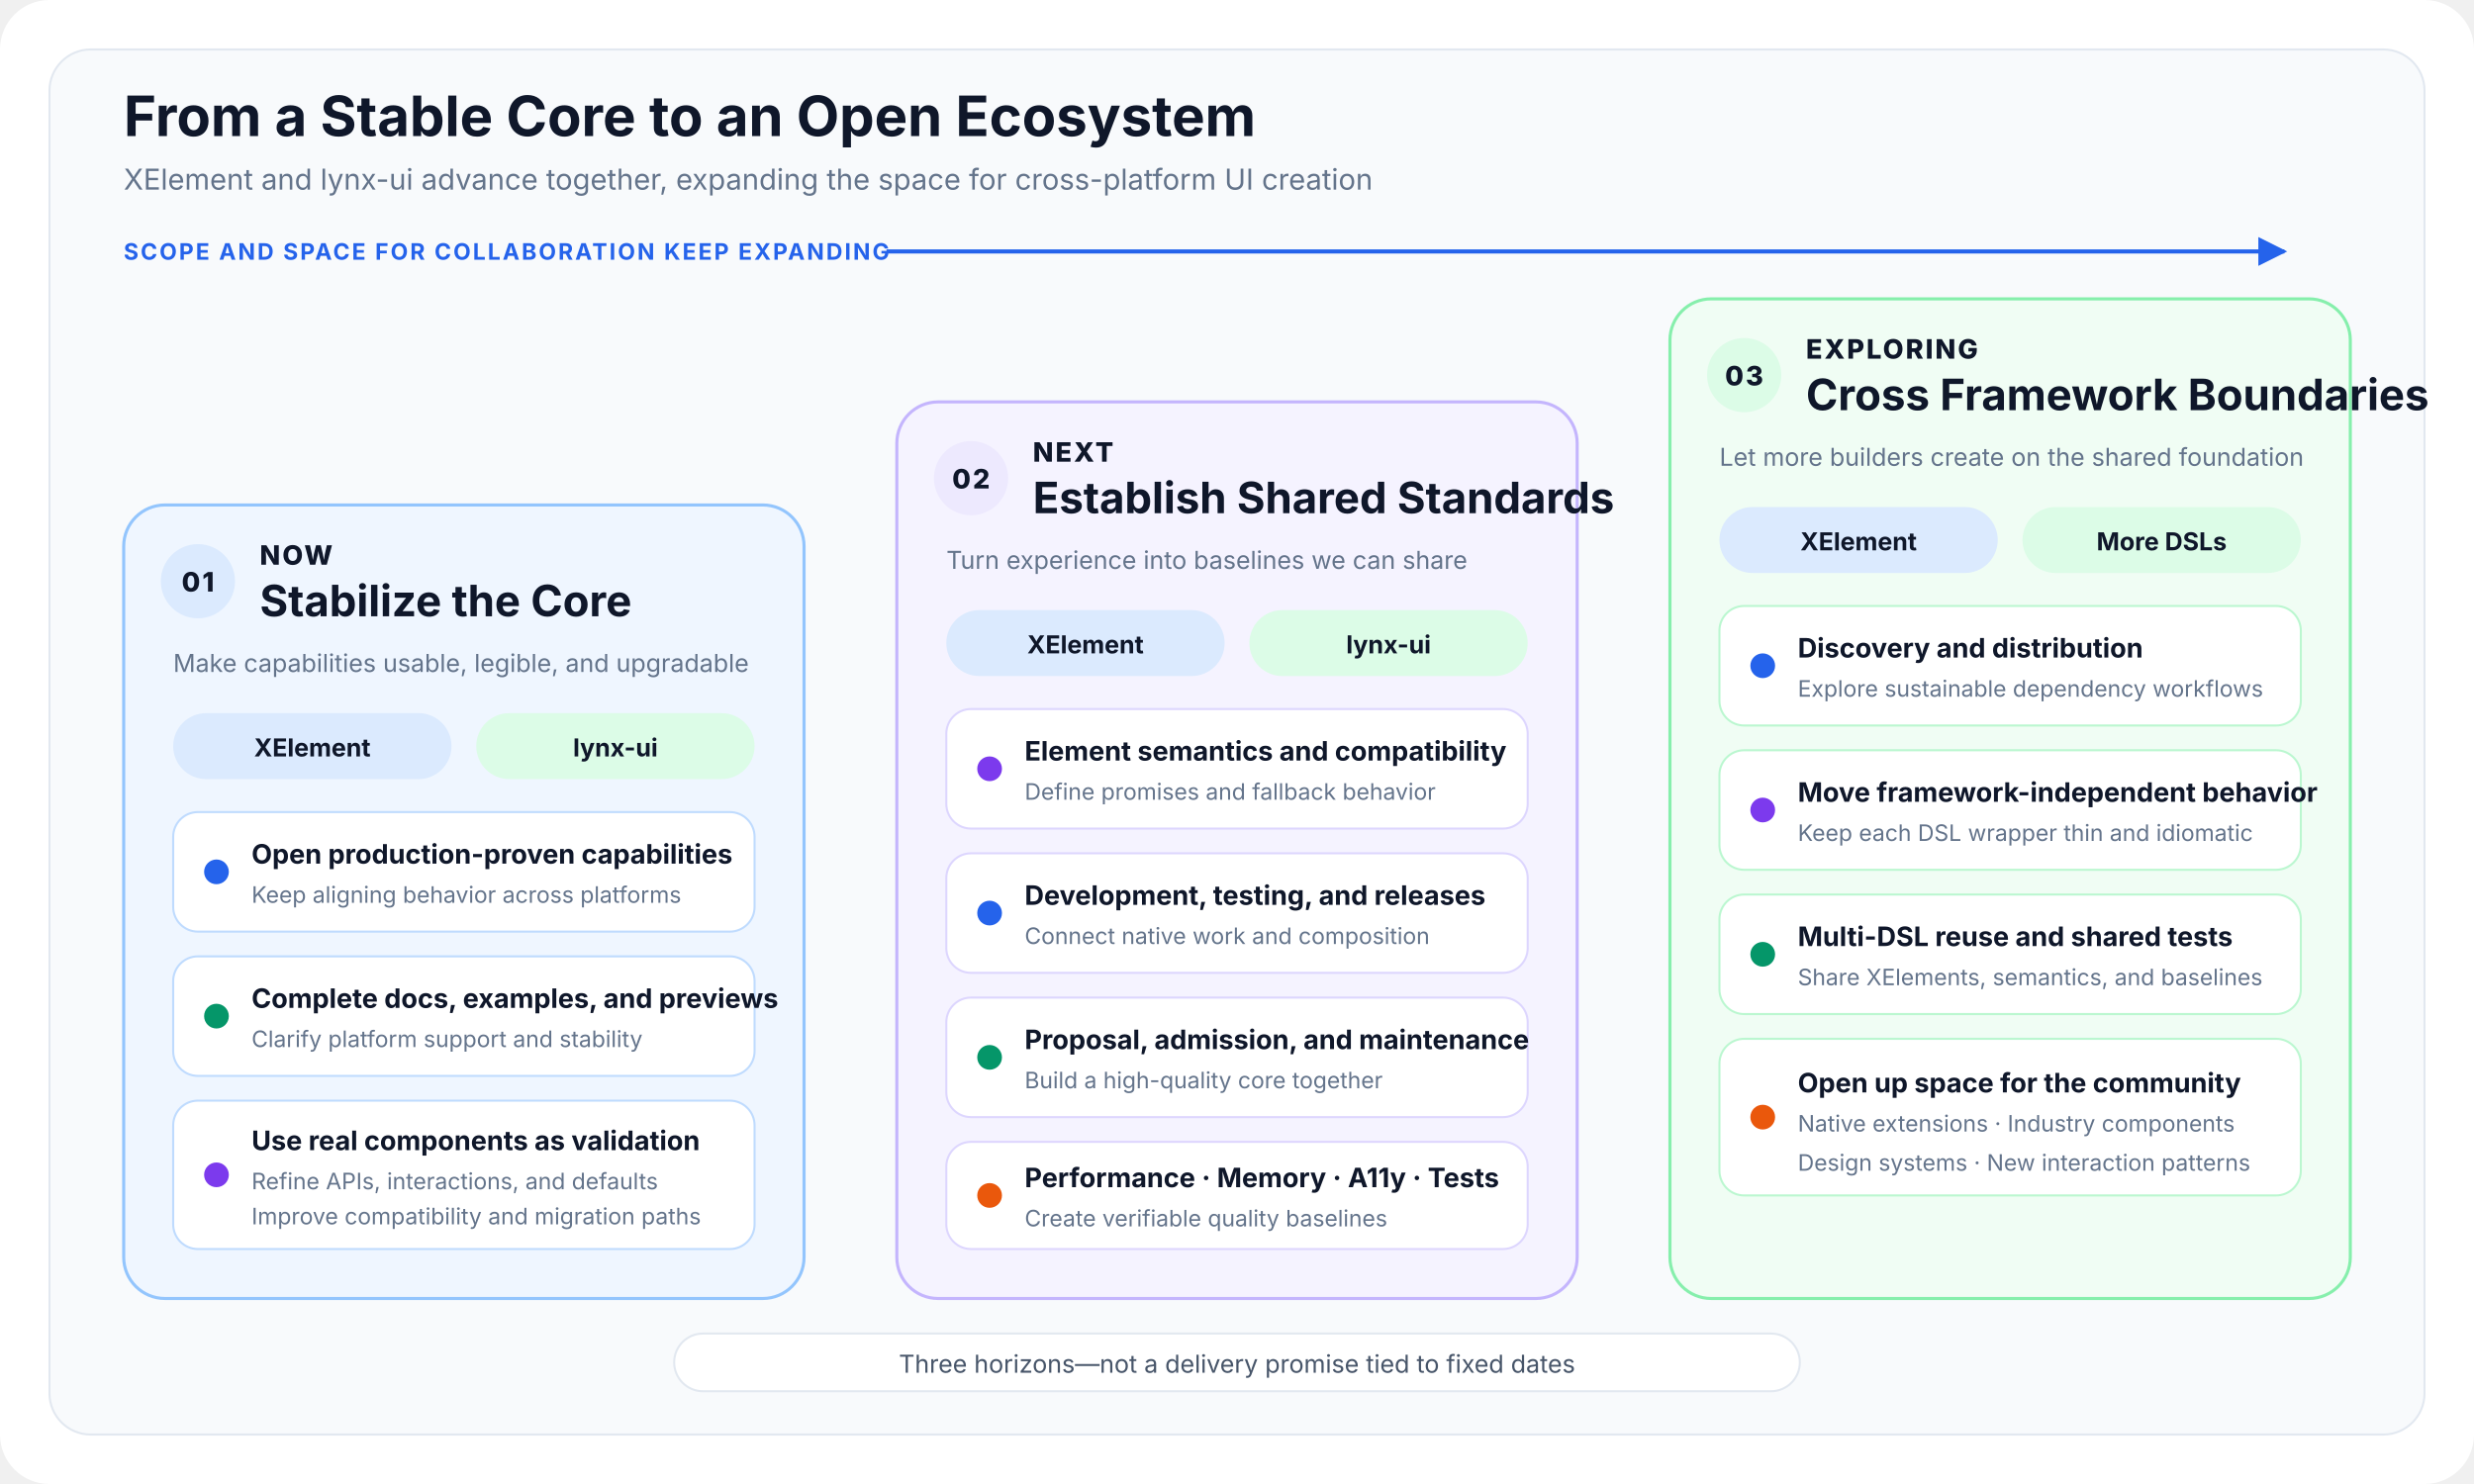
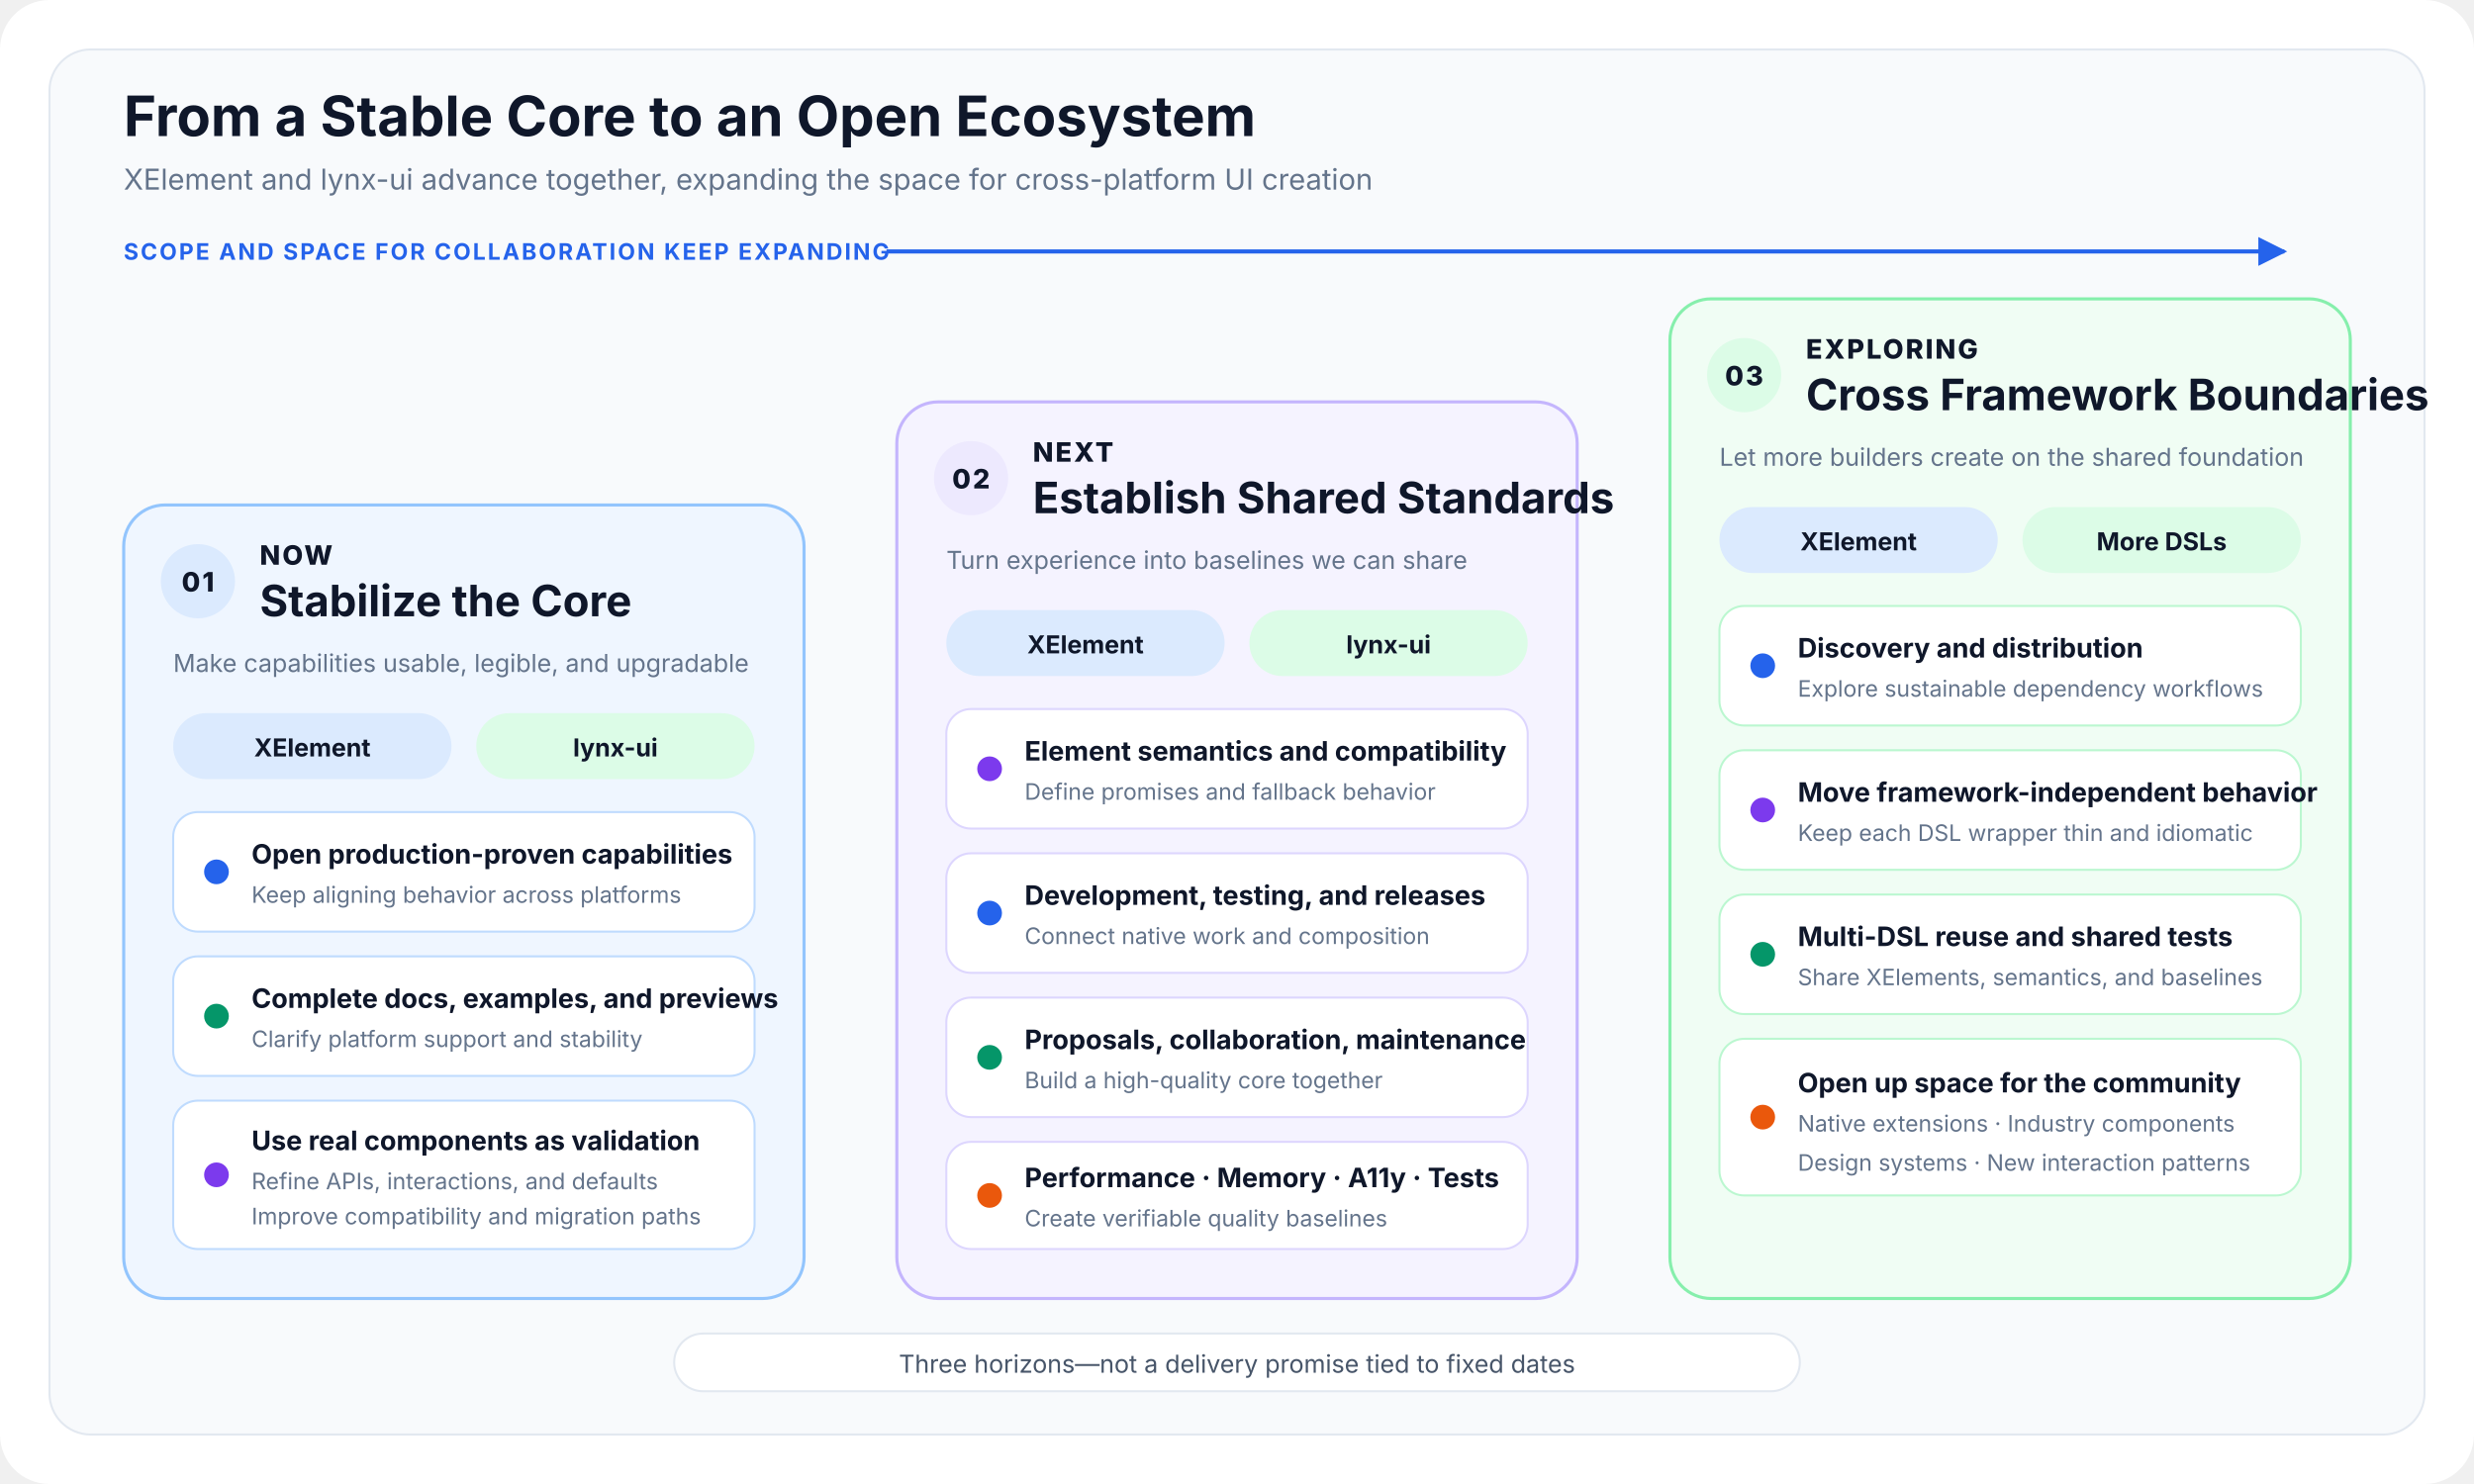
<svg xmlns="http://www.w3.org/2000/svg" width="1200" height="720" viewBox="0 0 1200 720" role="img" aria-labelledby="title desc">
  <defs>
    <marker id="arrow-blue" viewBox="0 0 10 10" refX="9" refY="5" markerWidth="10" markerHeight="7" orient="auto">
      <path d="M 0 0 L 10 5 L 0 10 z" fill="#2563eb" />
    </marker>
    <style>
      text { font-family: Inter, "SF Pro Text", "Segoe UI", ui-sans-serif, sans-serif; fill: #0f172a; }
      .title { font-size: 27px; font-weight: 700; }
      .subtitle { font-size: 14px; fill: #64748b; }
      .scope { font-size: 11px; font-weight: 700; fill: #2563eb; letter-spacing: 1px; }
      .stage { font-size: 13px; font-weight: 800; letter-spacing: 1px; }
      .stage-title { font-size: 21px; font-weight: 700; }
      .stage-subtitle { font-size: 12px; fill: #64748b; }
      .track { font-size: 12px; font-weight: 700; }
      .card-title { font-size: 13px; font-weight: 700; }
      .card-subtitle { font-size: 11px; fill: #64748b; }
      .note { font-size: 12px; fill: #475569; }
    </style>
  </defs>
  <rect width="1200" height="720" rx="24" fill="#ffffff" />
  <rect x="24" y="24" width="1152" height="672" rx="20" fill="#f8fafc" stroke="#e2e8f0" />
  <text x="60" y="66" class="title">From a Stable Core to an Open Ecosystem</text>
  <text x="60" y="92" class="subtitle">XElement and lynx-ui advance together, expanding the space for cross-platform UI creation</text>
  <text x="60" y="126" class="scope">SCOPE AND SPACE FOR COLLABORATION KEEP EXPANDING</text>
  <path d="M 430 122 H 1108" fill="none" stroke="#2563eb" stroke-width="2" marker-end="url(#arrow-blue)" />
  <rect x="60" y="245" width="330" height="385" rx="20" fill="#eff6ff" stroke="#93c5fd" stroke-width="1.5" />
  <circle cx="96" cy="282" r="18" fill="#dbeafe" />
  <text x="96" y="287" text-anchor="middle" class="stage" fill="#1d4ed8">01</text>
  <text x="126" y="274" class="stage" fill="#2563eb">NOW</text>
  <text x="126" y="299" class="stage-title">Stabilize the Core</text>
  <text x="84" y="326" class="stage-subtitle">Make capabilities usable, legible, and upgradable</text>
  <rect x="84" y="346" width="135" height="32" rx="16" fill="#dbeafe" />
  <text x="151.5" y="367" text-anchor="middle" class="track" fill="#1d4ed8">XElement</text>
  <rect x="231" y="346" width="135" height="32" rx="16" fill="#dcfce7" />
  <text x="298.5" y="367" text-anchor="middle" class="track" fill="#047857">lynx-ui</text>
  <rect x="84" y="394" width="282" height="58" rx="12" fill="#ffffff" stroke="#bfdbfe" />
  <circle cx="105" cy="423" r="6" fill="#2563eb" />
  <text x="122" y="419" class="card-title">Open production-proven capabilities</text>
  <text x="122" y="438" class="card-subtitle">Keep aligning behavior across platforms</text>
  <rect x="84" y="464" width="282" height="58" rx="12" fill="#ffffff" stroke="#bfdbfe" />
  <circle cx="105" cy="493" r="6" fill="#059669" />
  <text x="122" y="489" class="card-title">Complete docs, examples, and previews</text>
  <text x="122" y="508" class="card-subtitle">Clarify platform support and stability</text>
  <rect x="84" y="534" width="282" height="72" rx="12" fill="#ffffff" stroke="#bfdbfe" />
  <circle cx="105" cy="570" r="6" fill="#7c3aed" />
  <text x="122" y="558" class="card-title">Use real components as validation</text>
  <text x="122" y="577" class="card-subtitle">Refine APIs, interactions, and defaults</text>
  <text x="122" y="594" class="card-subtitle">Improve compatibility and migration paths</text>
  <rect x="435" y="195" width="330" height="435" rx="20" fill="#f5f3ff" stroke="#c4b5fd" stroke-width="1.5" />
  <circle cx="471" cy="232" r="18" fill="#ede9fe" />
  <text x="471" y="237" text-anchor="middle" class="stage" fill="#6d28d9">02</text>
  <text x="501" y="224" class="stage" fill="#7c3aed">NEXT</text>
  <text x="501" y="249" class="stage-title">Establish Shared Standards</text>
  <text x="459" y="276" class="stage-subtitle">Turn experience into baselines we can share</text>
  <rect x="459" y="296" width="135" height="32" rx="16" fill="#dbeafe" />
  <text x="526.5" y="317" text-anchor="middle" class="track" fill="#1d4ed8">XElement</text>
  <rect x="606" y="296" width="135" height="32" rx="16" fill="#dcfce7" />
  <text x="673.5" y="317" text-anchor="middle" class="track" fill="#047857">lynx-ui</text>
  <rect x="459" y="344" width="282" height="58" rx="12" fill="#ffffff" stroke="#ddd6fe" />
  <circle cx="480" cy="373" r="6" fill="#7c3aed" />
  <text x="497" y="369" class="card-title">Element semantics and compatibility</text>
  <text x="497" y="388" class="card-subtitle">Define promises and fallback behavior</text>
  <rect x="459" y="414" width="282" height="58" rx="12" fill="#ffffff" stroke="#ddd6fe" />
  <circle cx="480" cy="443" r="6" fill="#2563eb" />
  <text x="497" y="439" class="card-title">Development, testing, and releases</text>
  <text x="497" y="458" class="card-subtitle">Connect native work and composition</text>
  <rect x="459" y="484" width="282" height="58" rx="12" fill="#ffffff" stroke="#ddd6fe" />
  <circle cx="480" cy="513" r="6" fill="#059669" />
-   <text x="497" y="509" class="card-title">Proposal, admission, and maintenance</text>
+   <text x="497" y="509" class="card-title">Proposals, collaboration, maintenance</text>
  <text x="497" y="528" class="card-subtitle">Build a high-quality core together</text>
  <rect x="459" y="554" width="282" height="52" rx="12" fill="#ffffff" stroke="#ddd6fe" />
  <circle cx="480" cy="580" r="6" fill="#ea580c" />
  <text x="497" y="576" class="card-title">Performance · Memory · A11y · Tests</text>
  <text x="497" y="595" class="card-subtitle">Create verifiable quality baselines</text>
  <rect x="810" y="145" width="330" height="485" rx="20" fill="#f0fdf4" stroke="#86efac" stroke-width="1.5" />
  <circle cx="846" cy="182" r="18" fill="#dcfce7" />
  <text x="846" y="187" text-anchor="middle" class="stage" fill="#047857">03</text>
  <text x="876" y="174" class="stage" fill="#059669">EXPLORING</text>
  <text x="876" y="199" class="stage-title">Cross Framework Boundaries</text>
  <text x="834" y="226" class="stage-subtitle">Let more builders create on the shared foundation</text>
  <rect x="834" y="246" width="135" height="32" rx="16" fill="#dbeafe" />
  <text x="901.5" y="267" text-anchor="middle" class="track" fill="#1d4ed8">XElement</text>
  <rect x="981" y="246" width="135" height="32" rx="16" fill="#dcfce7" />
  <text x="1048.5" y="267" text-anchor="middle" class="track" fill="#047857">More DSLs</text>
  <rect x="834" y="294" width="282" height="58" rx="12" fill="#ffffff" stroke="#bbf7d0" />
  <circle cx="855" cy="323" r="6" fill="#2563eb" />
  <text x="872" y="319" class="card-title">Discovery and distribution</text>
  <text x="872" y="338" class="card-subtitle">Explore sustainable dependency workflows</text>
  <rect x="834" y="364" width="282" height="58" rx="12" fill="#ffffff" stroke="#bbf7d0" />
  <circle cx="855" cy="393" r="6" fill="#7c3aed" />
  <text x="872" y="389" class="card-title">Move framework-independent behavior</text>
  <text x="872" y="408" class="card-subtitle">Keep each DSL wrapper thin and idiomatic</text>
  <rect x="834" y="434" width="282" height="58" rx="12" fill="#ffffff" stroke="#bbf7d0" />
  <circle cx="855" cy="463" r="6" fill="#059669" />
  <text x="872" y="459" class="card-title">Multi-DSL reuse and shared tests</text>
  <text x="872" y="478" class="card-subtitle">Share XElements, semantics, and baselines</text>
  <rect x="834" y="504" width="282" height="76" rx="12" fill="#ffffff" stroke="#bbf7d0" />
  <circle cx="855" cy="542" r="6" fill="#ea580c" />
  <text x="872" y="530" class="card-title">Open up space for the community</text>
  <text x="872" y="549" class="card-subtitle">Native extensions · Industry components</text>
  <text x="872" y="568" class="card-subtitle">Design systems · New interaction patterns</text>
  <rect x="327" y="647" width="546" height="28" rx="14" fill="#ffffff" stroke="#e2e8f0" />
  <text x="600" y="666" text-anchor="middle" class="note">Three horizons—not a delivery promise tied to fixed dates</text>
</svg>
